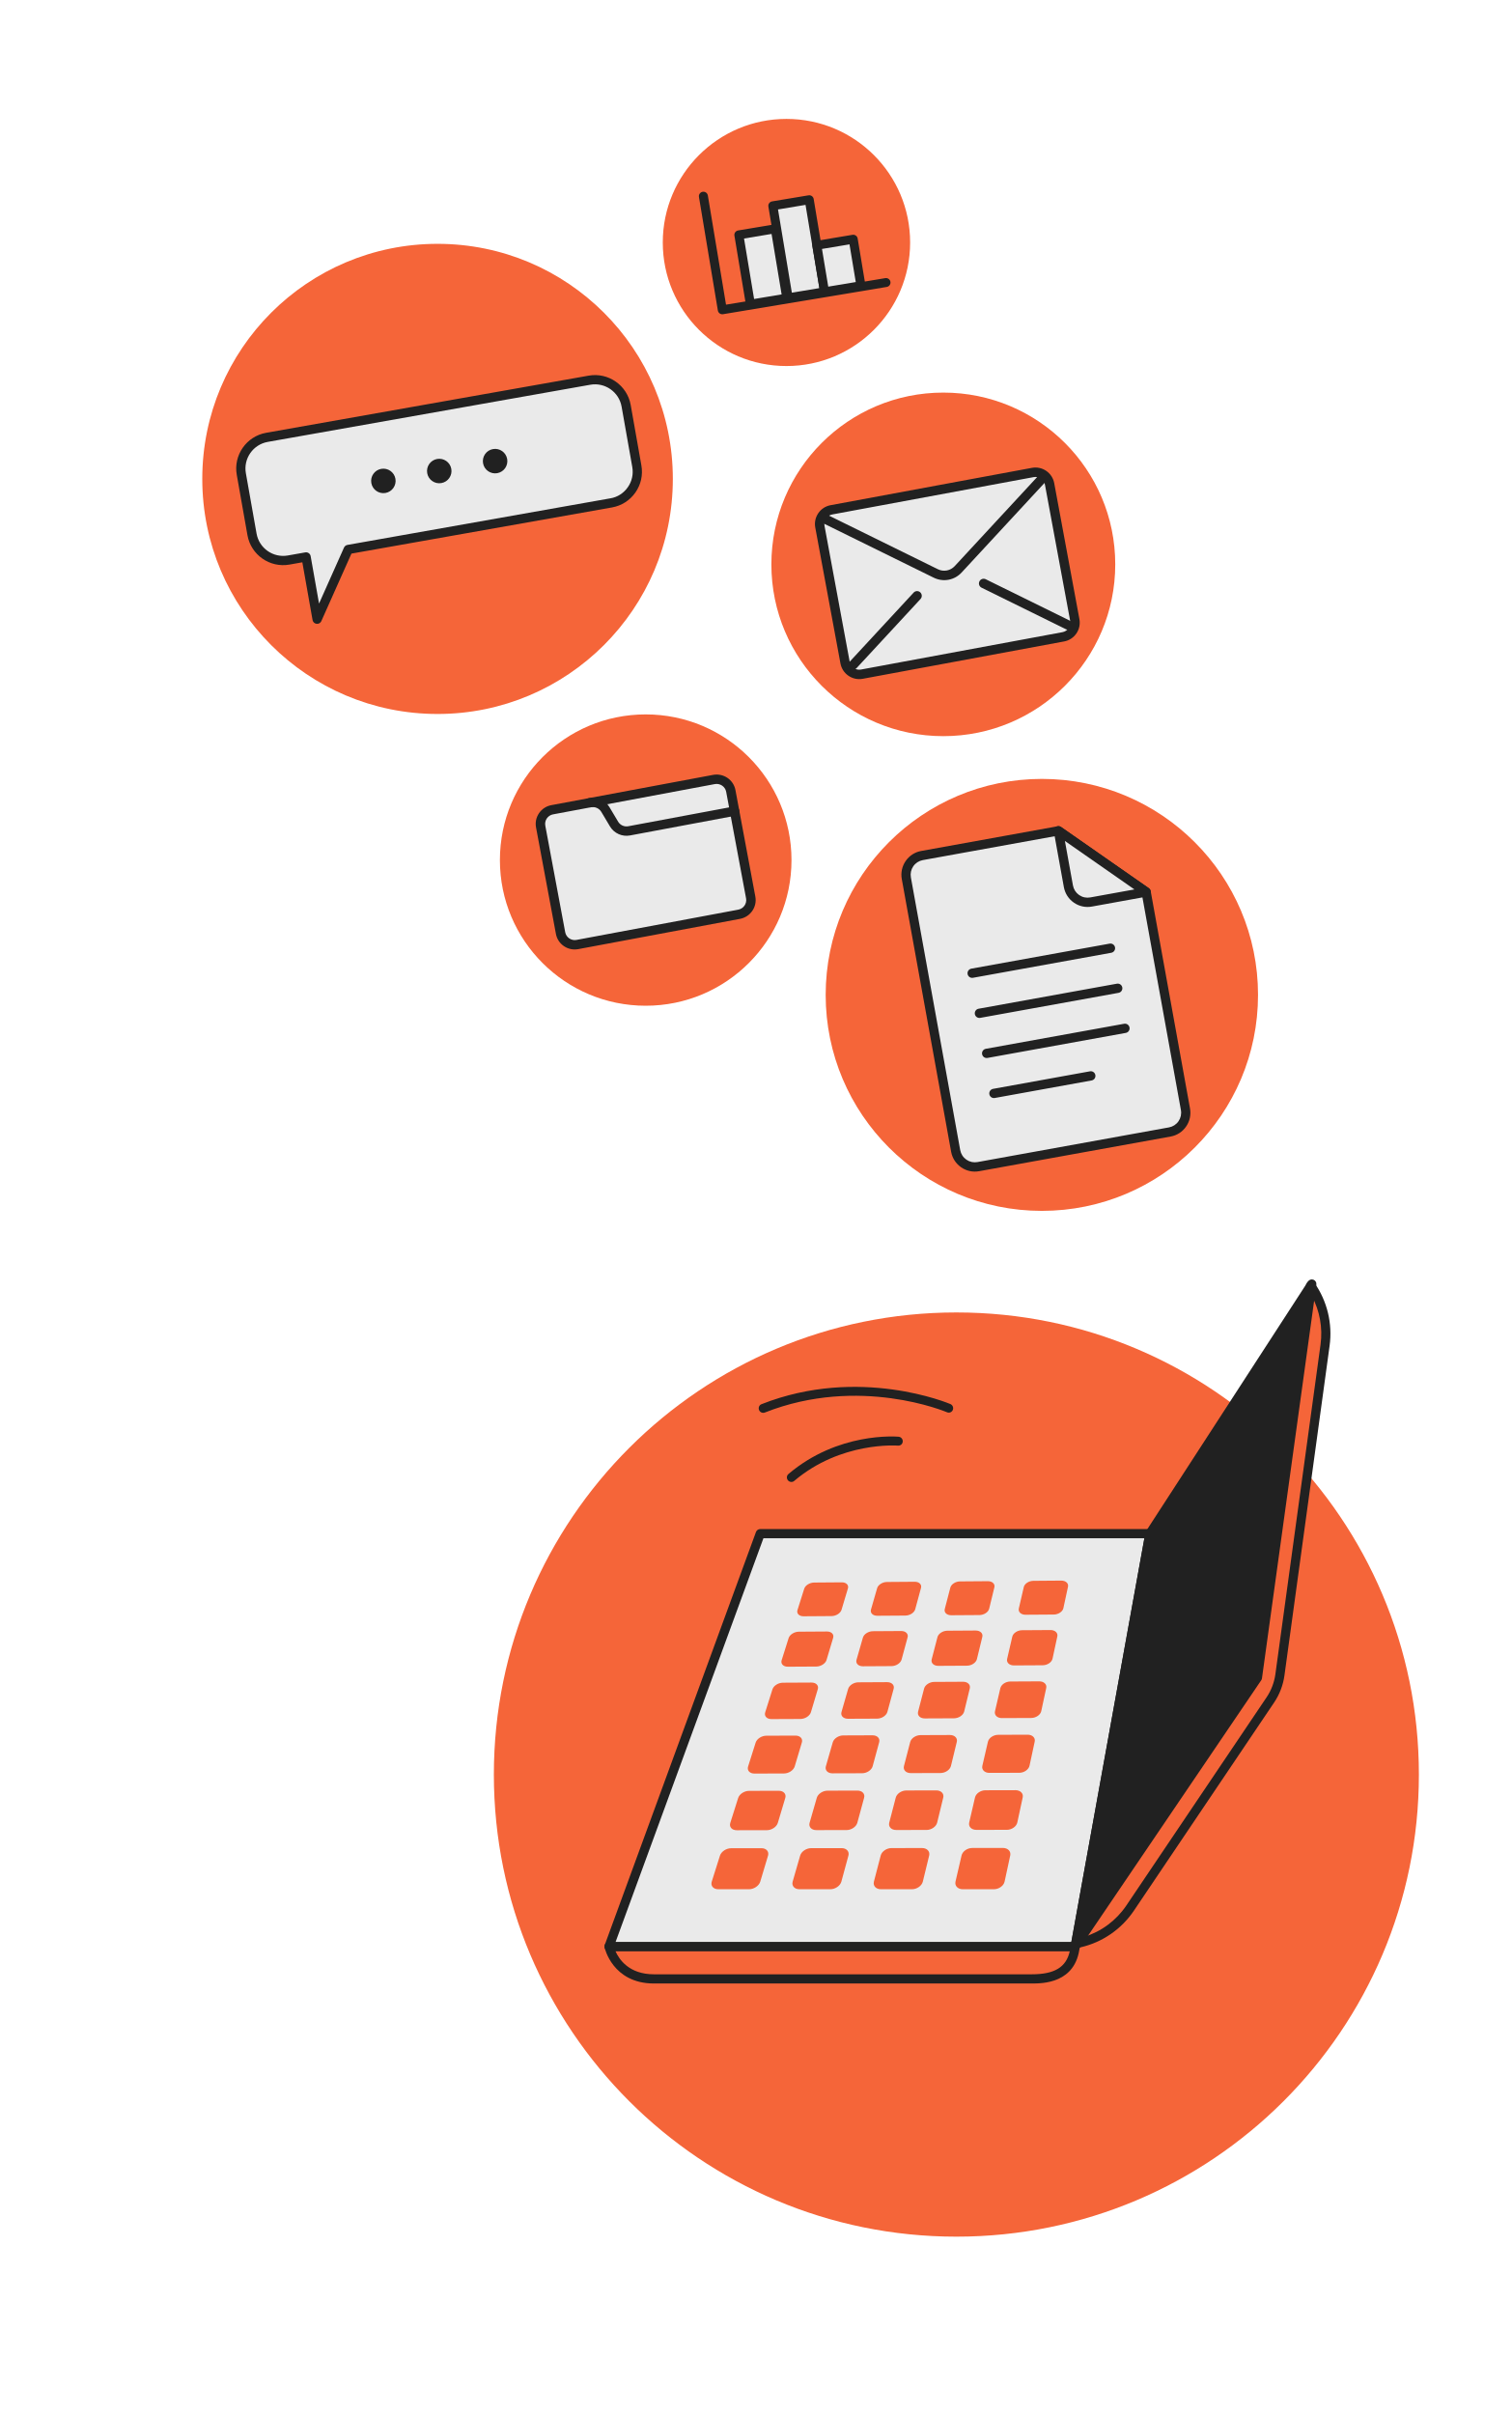
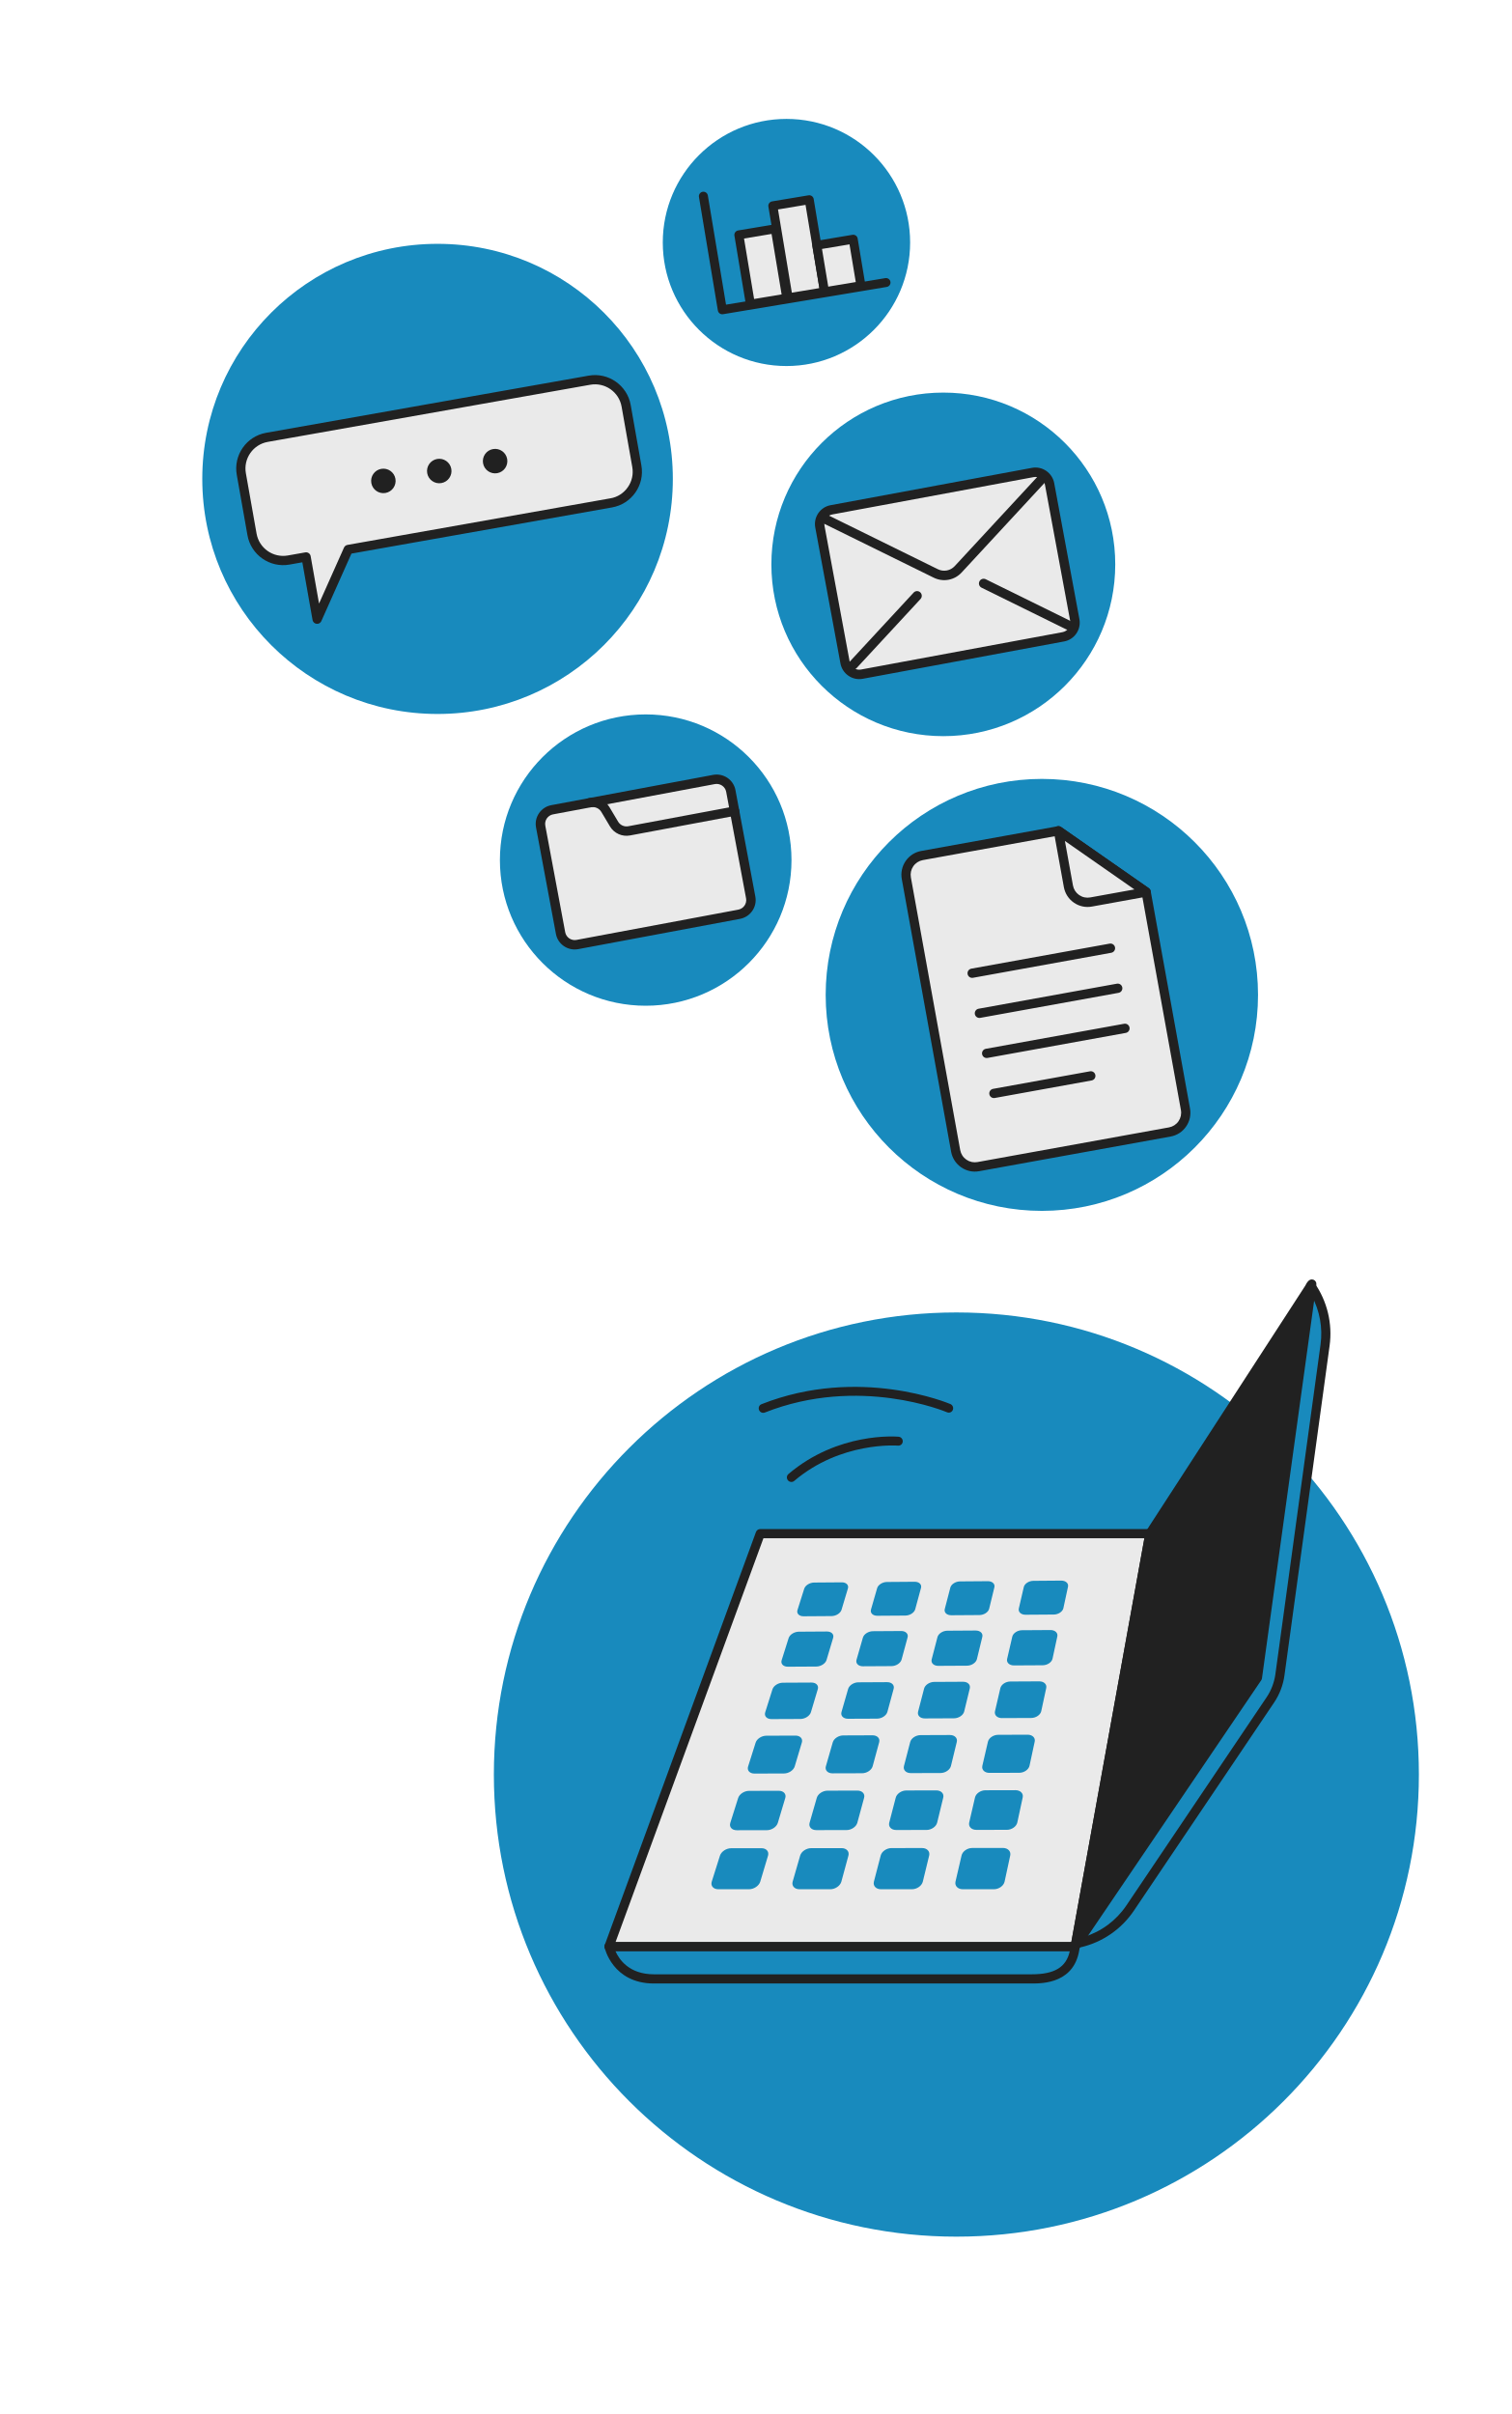
<svg xmlns="http://www.w3.org/2000/svg" width="340" height="543" viewBox="0 0 340 543" fill="none">
-   <path d="M215.143 503.109C272.606 503.109 319.189 456.571 319.189 399.164C319.189 341.757 272.606 295.219 215.143 295.219C157.681 295.219 111.098 341.757 111.098 399.164C111.098 456.571 157.681 503.109 215.143 503.109Z" fill="#f56539" />
-   <path d="M285.78 382.363L254.239 429.186C251.573 433.144 247.513 435.941 242.876 437.016L242.227 437.167L294.855 289.16C297.577 293.065 298.731 297.858 298.084 302.579L287.926 376.734C287.651 378.752 286.916 380.677 285.78 382.363Z" fill="#f56539" />
+   <path d="M215.143 503.109C272.606 503.109 319.189 456.571 319.189 399.164C319.189 341.757 272.606 295.219 215.143 295.219C157.681 295.219 111.098 341.757 111.098 399.164C111.098 456.571 157.681 503.109 215.143 503.109Z" fill="#188abd" />
+   <path d="M285.78 382.363L254.239 429.186C251.573 433.144 247.513 435.941 242.876 437.016L242.227 437.167L294.855 289.16C297.577 293.065 298.731 297.858 298.084 302.579L287.926 376.734C287.651 378.752 286.916 380.677 285.78 382.363Z" fill="#188abd" />
  <path d="M242.224 438.201C241.934 438.201 241.653 438.078 241.455 437.855C241.205 437.572 241.129 437.176 241.256 436.82L293.885 288.813C294.014 288.449 294.336 288.189 294.717 288.136C295.106 288.085 295.478 288.252 295.698 288.568C298.578 292.699 299.788 297.726 299.102 302.721L288.946 376.876C288.65 379.038 287.85 381.136 286.633 382.942L255.09 429.765C252.27 433.954 248.013 436.887 243.105 438.024L242.456 438.175C242.38 438.193 242.302 438.201 242.224 438.201ZM295.104 291.532L243.844 435.687C247.733 434.496 251.089 432.016 253.386 428.607L284.928 381.784C285.969 380.239 286.653 378.444 286.907 376.595L297.064 302.44C297.581 298.657 296.888 294.854 295.104 291.532Z" fill="#212121" />
-   <path d="M147.116 445.131H232.076C236.915 445.131 241.217 443.781 241.867 437.842C236.109 437.842 137.012 437.842 137.012 437.842C137.012 437.842 138.513 445.131 147.116 445.131Z" fill="#f56539" />
+   <path d="M147.116 445.131H232.076C236.915 445.131 241.217 443.781 241.867 437.842C236.109 437.842 137.012 437.842 137.012 437.842C137.012 437.842 138.513 445.131 147.116 445.131Z" fill="#188abd" />
  <path d="M232.076 446.164H147.115C137.783 446.164 136.019 438.132 136.002 438.05C135.939 437.746 136.016 437.429 136.212 437.188C136.406 436.947 136.701 436.807 137.01 436.807H241.866C242.158 436.807 242.437 436.932 242.633 437.151C242.828 437.37 242.921 437.661 242.889 437.954C241.992 446.164 234.529 446.164 232.076 446.164ZM138.444 438.875C139.269 440.756 141.52 444.097 147.115 444.097H232.076C237.222 444.097 239.857 442.52 240.659 438.875H138.444Z" fill="#212121" />
  <path d="M137.008 437.842H241.863L258.668 344.975H171.018L137.008 437.842Z" fill="#EAEAEA" />
  <path d="M241.866 438.876H137.01C136.673 438.876 136.358 438.71 136.165 438.433C135.973 438.156 135.928 437.802 136.044 437.485L170.056 344.618C170.205 344.211 170.591 343.941 171.021 343.941H258.669C258.975 343.941 259.264 344.077 259.46 344.312C259.656 344.548 259.738 344.858 259.682 345.159L242.88 438.026C242.789 438.518 242.363 438.876 241.866 438.876ZM138.485 436.808H241.006L257.436 346.009H171.739L138.485 436.808Z" fill="#212121" />
  <path d="M282.869 377.37L241.867 437.841L258.672 344.974L295.103 288.822L282.869 377.37Z" fill="#212121" />
  <path d="M241.869 438.875C241.739 438.875 241.606 438.85 241.479 438.798C241.028 438.613 240.77 438.137 240.856 437.657L257.66 344.79C257.685 344.654 257.736 344.525 257.81 344.41L294.241 288.258C294.503 287.852 295.015 287.686 295.464 287.854C295.916 288.024 296.19 288.485 296.124 288.964L283.891 377.511C283.869 377.669 283.811 377.819 283.722 377.951L242.721 438.422C242.524 438.713 242.202 438.875 241.869 438.875ZM259.649 345.364L243.75 433.232L281.884 376.988L293.45 293.264L259.649 345.364ZM282.87 377.37H282.881H282.87Z" fill="#212121" />
-   <path d="M218.705 415.683L225.61 415.675C226.721 415.674 227.459 416.428 227.258 417.362L225.995 423.234C225.79 424.187 224.71 424.962 223.584 424.962H216.583C215.458 424.962 214.727 424.188 214.948 423.236L216.308 417.372C216.524 416.438 217.596 415.684 218.705 415.683ZM198.117 417.387L196.595 423.24C196.348 424.19 197.054 424.963 198.174 424.963H205.148C206.269 424.963 207.366 424.19 207.598 423.238L209.023 417.378C209.249 416.446 208.536 415.694 207.43 415.695L200.553 415.702C199.449 415.702 198.358 416.456 198.117 417.387ZM179.998 417.403L178.316 423.243C178.044 424.191 178.725 424.962 179.84 424.962H186.785C187.902 424.962 189.017 424.19 189.274 423.241L190.859 417.393C191.112 416.463 190.422 415.713 189.32 415.714L182.471 415.721C181.374 415.722 180.266 416.473 179.998 417.403ZM161.956 417.417L160.115 423.246C159.816 424.193 160.473 424.962 161.583 424.962H168.499C169.611 424.962 170.743 424.192 171.027 423.244L172.772 417.408C173.05 416.48 172.385 415.73 171.288 415.731L164.467 415.738C163.372 415.741 162.248 416.491 161.956 417.417ZM219.333 404.324L218.028 409.953C217.816 410.867 218.536 411.609 219.638 411.607L226.5 411.597C227.603 411.595 228.658 410.851 228.855 409.935L230.066 404.298C230.259 403.402 229.532 402.679 228.444 402.681L221.675 402.698C220.59 402.702 219.541 403.427 219.333 404.324ZM201.501 404.365L200.04 409.984C199.804 410.896 200.5 411.636 201.597 411.635L208.431 411.625C209.53 411.623 210.602 410.88 210.823 409.967L212.191 404.341C212.408 403.446 211.705 402.726 210.621 402.728L203.88 402.744C202.798 402.746 201.734 403.471 201.501 404.365ZM183.74 404.406L182.126 410.014C181.864 410.925 182.537 411.663 183.629 411.662L190.436 411.652C191.531 411.65 192.62 410.907 192.867 409.997L194.389 404.382C194.631 403.489 193.952 402.77 192.872 402.772L186.157 402.789C185.078 402.791 183.997 403.514 183.74 404.406ZM166.05 404.447L164.283 410.044C163.996 410.953 164.645 411.69 165.733 411.689L172.513 411.679C173.603 411.676 174.708 410.936 174.98 410.027L176.656 404.423C176.923 403.532 176.266 402.813 175.19 402.816L168.502 402.832C167.429 402.835 166.331 403.557 166.05 404.447ZM222.24 391.79L220.985 397.2C220.781 398.078 221.492 398.789 222.571 398.786L229.299 398.766C230.381 398.763 231.412 398.045 231.601 397.167L232.765 391.751C232.951 390.89 232.235 390.196 231.168 390.201L224.53 390.226C223.464 390.231 222.44 390.929 222.24 391.79ZM204.753 391.855L203.35 397.255C203.122 398.131 203.809 398.84 204.885 398.837L211.586 398.818C212.664 398.814 213.711 398.099 213.924 397.222L215.238 391.816C215.447 390.956 214.754 390.265 213.691 390.269L207.079 390.295C206.017 390.299 204.976 390.996 204.753 391.855ZM187.335 391.92L185.784 397.31C185.531 398.184 186.195 398.892 187.267 398.889L193.941 398.869C195.015 398.866 196.077 398.152 196.315 397.276L197.778 391.881C198.01 391.023 197.34 390.333 196.281 390.337L189.695 390.363C188.638 390.367 187.581 391.063 187.335 391.92ZM169.985 391.985L168.286 397.363C168.01 398.237 168.652 398.943 169.719 398.94L176.367 398.92C177.435 398.917 178.515 398.204 178.777 397.33L180.387 391.945C180.643 391.088 179.994 390.399 178.939 390.403L172.379 390.429C171.327 390.434 170.254 391.13 169.985 391.985ZM225.034 379.742L223.827 384.943C223.632 385.787 224.331 386.468 225.39 386.464L231.988 386.435C233.049 386.431 234.057 385.741 234.238 384.895L235.358 379.688C235.536 378.86 234.831 378.194 233.784 378.2L227.274 378.234C226.228 378.241 225.225 378.915 225.034 379.742ZM207.879 379.83L206.53 385.021C206.31 385.864 206.988 386.545 208.043 386.54L214.615 386.511C215.673 386.506 216.696 385.817 216.901 384.974L218.165 379.776C218.365 378.949 217.683 378.284 216.639 378.29L210.153 378.325C209.111 378.331 208.093 379.003 207.879 379.83ZM190.79 379.916L189.299 385.099C189.057 385.94 189.712 386.619 190.763 386.615L197.309 386.587C198.363 386.583 199.401 385.895 199.63 385.053L201.037 379.865C201.26 379.039 200.599 378.376 199.56 378.381L193.098 378.416C192.061 378.42 191.028 379.092 190.79 379.916ZM173.768 380.002L172.134 385.175C171.869 386.015 172.503 386.693 173.549 386.688L180.07 386.66C181.119 386.656 182.174 385.969 182.425 385.129L183.973 379.949C184.219 379.126 183.58 378.463 182.544 378.469L176.107 378.503C175.075 378.51 174.027 379.179 173.768 380.002ZM227.721 368.151L226.56 373.156C226.372 373.968 227.062 374.622 228.1 374.617L234.573 374.581C235.614 374.575 236.6 373.91 236.775 373.097L237.853 368.087C238.024 367.29 237.33 366.65 236.302 366.657L229.913 366.699C228.887 366.705 227.907 367.354 227.721 368.151ZM210.887 368.258L209.588 373.255C209.377 374.065 210.045 374.719 211.08 374.713L217.529 374.677C218.565 374.671 219.567 374.007 219.763 373.196L220.979 368.194C221.173 367.399 220.499 366.761 219.475 366.767L213.109 366.808C212.089 366.815 211.094 367.464 210.887 368.258ZM194.115 368.365L192.679 373.353C192.447 374.162 193.093 374.815 194.125 374.809L200.549 374.773C201.581 374.767 202.597 374.104 202.818 373.294L204.171 368.301C204.386 367.506 203.734 366.869 202.715 366.876L196.373 366.917C195.354 366.924 194.344 367.572 194.115 368.365ZM177.407 368.472L175.836 373.451C175.58 374.258 176.206 374.911 177.234 374.904L183.633 374.868C184.663 374.862 185.693 374.201 185.935 373.392L187.425 368.408C187.662 367.616 187.031 366.979 186.015 366.986L179.697 367.027C178.682 367.034 177.658 367.68 177.407 368.472ZM230.309 356.991L229.191 361.811C229.01 362.592 229.69 363.222 230.71 363.215L237.063 363.17C238.084 363.163 239.05 362.521 239.217 361.739L240.255 356.914C240.42 356.146 239.736 355.532 238.728 355.539L232.454 355.588C231.447 355.598 230.487 356.224 230.309 356.991ZM213.783 357.117L212.532 361.929C212.329 362.709 212.988 363.338 214.004 363.33L220.334 363.287C221.352 363.28 222.331 362.639 222.521 361.858L223.692 357.042C223.879 356.275 223.215 355.662 222.21 355.669L215.961 355.718C214.956 355.726 213.981 356.353 213.783 357.117ZM197.318 357.244L195.935 362.047C195.711 362.826 196.349 363.453 197.361 363.446L203.667 363.403C204.681 363.395 205.675 362.757 205.886 361.976L207.19 357.168C207.398 356.403 206.754 355.79 205.752 355.798L199.526 355.846C198.525 355.854 197.537 356.479 197.318 357.244ZM180.913 357.369L179.398 362.164C179.152 362.943 179.771 363.569 180.779 363.562L187.061 363.518C188.071 363.511 189.08 362.873 189.312 362.094L190.747 357.294C190.976 356.53 190.352 355.918 189.354 355.927L183.151 355.975C182.156 355.982 181.153 356.606 180.913 357.369Z" fill="#f56539" />
-   <path d="M98.431 160.6C127.663 160.6 151.359 136.927 151.359 107.724C151.359 78.521 127.663 54.848 98.431 54.848C69.2 54.848 45.504 78.521 45.504 107.724C45.504 136.927 69.2 160.6 98.431 160.6Z" fill="#f56539" />
+   <path d="M218.705 415.683L225.61 415.675C226.721 415.674 227.459 416.428 227.258 417.362L225.995 423.234C225.79 424.187 224.71 424.962 223.584 424.962H216.583C215.458 424.962 214.727 424.188 214.948 423.236L216.308 417.372C216.524 416.438 217.596 415.684 218.705 415.683ZM198.117 417.387L196.595 423.24C196.348 424.19 197.054 424.963 198.174 424.963H205.148C206.269 424.963 207.366 424.19 207.598 423.238L209.023 417.378C209.249 416.446 208.536 415.694 207.43 415.695L200.553 415.702C199.449 415.702 198.358 416.456 198.117 417.387ZM179.998 417.403L178.316 423.243C178.044 424.191 178.725 424.962 179.84 424.962H186.785C187.902 424.962 189.017 424.19 189.274 423.241L190.859 417.393C191.112 416.463 190.422 415.713 189.32 415.714L182.471 415.721C181.374 415.722 180.266 416.473 179.998 417.403ZM161.956 417.417L160.115 423.246C159.816 424.193 160.473 424.962 161.583 424.962H168.499C169.611 424.962 170.743 424.192 171.027 423.244L172.772 417.408C173.05 416.48 172.385 415.73 171.288 415.731L164.467 415.738C163.372 415.741 162.248 416.491 161.956 417.417ZM219.333 404.324L218.028 409.953C217.816 410.867 218.536 411.609 219.638 411.607L226.5 411.597C227.603 411.595 228.658 410.851 228.855 409.935L230.066 404.298C230.259 403.402 229.532 402.679 228.444 402.681L221.675 402.698C220.59 402.702 219.541 403.427 219.333 404.324ZM201.501 404.365L200.04 409.984C199.804 410.896 200.5 411.636 201.597 411.635L208.431 411.625C209.53 411.623 210.602 410.88 210.823 409.967L212.191 404.341C212.408 403.446 211.705 402.726 210.621 402.728L203.88 402.744C202.798 402.746 201.734 403.471 201.501 404.365ZM183.74 404.406L182.126 410.014C181.864 410.925 182.537 411.663 183.629 411.662L190.436 411.652C191.531 411.65 192.62 410.907 192.867 409.997L194.389 404.382C194.631 403.489 193.952 402.77 192.872 402.772L186.157 402.789C185.078 402.791 183.997 403.514 183.74 404.406ZM166.05 404.447L164.283 410.044C163.996 410.953 164.645 411.69 165.733 411.689L172.513 411.679C173.603 411.676 174.708 410.936 174.98 410.027L176.656 404.423C176.923 403.532 176.266 402.813 175.19 402.816L168.502 402.832C167.429 402.835 166.331 403.557 166.05 404.447ZM222.24 391.79L220.985 397.2C220.781 398.078 221.492 398.789 222.571 398.786L229.299 398.766C230.381 398.763 231.412 398.045 231.601 397.167L232.765 391.751C232.951 390.89 232.235 390.196 231.168 390.201L224.53 390.226C223.464 390.231 222.44 390.929 222.24 391.79ZM204.753 391.855L203.35 397.255C203.122 398.131 203.809 398.84 204.885 398.837L211.586 398.818C212.664 398.814 213.711 398.099 213.924 397.222L215.238 391.816C215.447 390.956 214.754 390.265 213.691 390.269L207.079 390.295C206.017 390.299 204.976 390.996 204.753 391.855ZM187.335 391.92L185.784 397.31C185.531 398.184 186.195 398.892 187.267 398.889L193.941 398.869C195.015 398.866 196.077 398.152 196.315 397.276L197.778 391.881C198.01 391.023 197.34 390.333 196.281 390.337L189.695 390.363C188.638 390.367 187.581 391.063 187.335 391.92ZM169.985 391.985L168.286 397.363C168.01 398.237 168.652 398.943 169.719 398.94L176.367 398.92C177.435 398.917 178.515 398.204 178.777 397.33L180.387 391.945C180.643 391.088 179.994 390.399 178.939 390.403L172.379 390.429C171.327 390.434 170.254 391.13 169.985 391.985ZM225.034 379.742L223.827 384.943C223.632 385.787 224.331 386.468 225.39 386.464L231.988 386.435C233.049 386.431 234.057 385.741 234.238 384.895L235.358 379.688C235.536 378.86 234.831 378.194 233.784 378.2L227.274 378.234C226.228 378.241 225.225 378.915 225.034 379.742ZM207.879 379.83L206.53 385.021C206.31 385.864 206.988 386.545 208.043 386.54L214.615 386.511C215.673 386.506 216.696 385.817 216.901 384.974L218.165 379.776C218.365 378.949 217.683 378.284 216.639 378.29L210.153 378.325C209.111 378.331 208.093 379.003 207.879 379.83ZM190.79 379.916L189.299 385.099C189.057 385.94 189.712 386.619 190.763 386.615L197.309 386.587C198.363 386.583 199.401 385.895 199.63 385.053L201.037 379.865C201.26 379.039 200.599 378.376 199.56 378.381L193.098 378.416C192.061 378.42 191.028 379.092 190.79 379.916ZM173.768 380.002L172.134 385.175C171.869 386.015 172.503 386.693 173.549 386.688L180.07 386.66C181.119 386.656 182.174 385.969 182.425 385.129L183.973 379.949C184.219 379.126 183.58 378.463 182.544 378.469L176.107 378.503C175.075 378.51 174.027 379.179 173.768 380.002ZM227.721 368.151L226.56 373.156C226.372 373.968 227.062 374.622 228.1 374.617L234.573 374.581C235.614 374.575 236.6 373.91 236.775 373.097L237.853 368.087C238.024 367.29 237.33 366.65 236.302 366.657L229.913 366.699C228.887 366.705 227.907 367.354 227.721 368.151ZM210.887 368.258L209.588 373.255C209.377 374.065 210.045 374.719 211.08 374.713L217.529 374.677C218.565 374.671 219.567 374.007 219.763 373.196L220.979 368.194C221.173 367.399 220.499 366.761 219.475 366.767L213.109 366.808C212.089 366.815 211.094 367.464 210.887 368.258ZM194.115 368.365L192.679 373.353C192.447 374.162 193.093 374.815 194.125 374.809L200.549 374.773C201.581 374.767 202.597 374.104 202.818 373.294L204.171 368.301C204.386 367.506 203.734 366.869 202.715 366.876L196.373 366.917C195.354 366.924 194.344 367.572 194.115 368.365ZM177.407 368.472L175.836 373.451C175.58 374.258 176.206 374.911 177.234 374.904L183.633 374.868C184.663 374.862 185.693 374.201 185.935 373.392L187.425 368.408C187.662 367.616 187.031 366.979 186.015 366.986L179.697 367.027C178.682 367.034 177.658 367.68 177.407 368.472ZM230.309 356.991L229.191 361.811C229.01 362.592 229.69 363.222 230.71 363.215L237.063 363.17C238.084 363.163 239.05 362.521 239.217 361.739L240.255 356.914C240.42 356.146 239.736 355.532 238.728 355.539L232.454 355.588C231.447 355.598 230.487 356.224 230.309 356.991ZM213.783 357.117L212.532 361.929C212.329 362.709 212.988 363.338 214.004 363.33L220.334 363.287C221.352 363.28 222.331 362.639 222.521 361.858L223.692 357.042C223.879 356.275 223.215 355.662 222.21 355.669L215.961 355.718C214.956 355.726 213.981 356.353 213.783 357.117ZM197.318 357.244L195.935 362.047C195.711 362.826 196.349 363.453 197.361 363.446L203.667 363.403C204.681 363.395 205.675 362.757 205.886 361.976L207.19 357.168C207.398 356.403 206.754 355.79 205.752 355.798L199.526 355.846C198.525 355.854 197.537 356.479 197.318 357.244ZM180.913 357.369L179.398 362.164C179.152 362.943 179.771 363.569 180.779 363.562L187.061 363.518C188.071 363.511 189.08 362.873 189.312 362.094L190.747 357.294C190.976 356.53 190.352 355.918 189.354 355.927L183.151 355.975C182.156 355.982 181.153 356.606 180.913 357.369Z" fill="#188abd" />
+   <path d="M98.431 160.6C127.663 160.6 151.359 136.927 151.359 107.724C151.359 78.521 127.663 54.848 98.431 54.848C69.2 54.848 45.504 78.521 45.504 107.724C45.504 136.927 69.2 160.6 98.431 160.6Z" fill="#188abd" />
  <path d="M213.961 317.607C213.696 317.773 213.356 317.81 213.043 317.673C212.848 317.589 193.313 309.328 172.052 317.732C171.542 317.934 170.961 317.678 170.752 317.161C170.544 316.644 170.785 316.056 171.296 315.859C193.338 307.144 213.6 315.741 213.802 315.828C214.31 316.049 214.552 316.641 214.343 317.151C214.262 317.347 214.127 317.503 213.961 317.607Z" fill="#212121" />
  <path d="M202.621 325.034C202.447 325.143 202.237 325.198 202.016 325.178C201.888 325.168 189.185 324.176 178.661 333.117C178.248 333.47 177.615 333.411 177.255 332.984C176.896 332.557 176.944 331.923 177.362 331.568C188.526 322.081 201.604 323.126 202.155 323.175C202.703 323.224 203.117 323.711 203.078 324.264C203.056 324.596 202.877 324.874 202.621 325.034Z" fill="#212121" />
  <path d="M132.615 85.521L60.054 98.376C56.187 99.062 53.606 102.753 54.291 106.621L56.695 120.209C57.38 124.077 61.071 126.657 64.938 125.972L68.861 125.278L71.341 139.286L78.338 123.599L137.5 113.118C141.368 112.432 143.949 108.742 143.265 104.873L140.86 91.285C140.174 87.416 136.483 84.835 132.615 85.521Z" fill="#EAEAEA" />
  <path d="M71.519 140.309C71.419 140.327 71.314 140.33 71.209 140.318C70.755 140.262 70.391 139.917 70.312 139.467L68.014 126.483L65.116 126.997C60.69 127.781 56.451 124.817 55.667 120.39L53.262 106.803C52.481 102.382 55.436 98.148 59.852 97.355C59.858 97.354 59.863 97.353 59.87 97.352L132.431 84.496C136.857 83.713 141.096 86.676 141.88 91.103L144.284 104.691C144.664 106.834 144.186 108.999 142.937 110.784C141.694 112.563 139.832 113.755 137.695 114.138C137.689 114.139 137.683 114.14 137.677 114.141L79.058 124.526L72.287 139.71C72.142 140.03 71.852 140.249 71.519 140.309ZM60.219 99.403C56.93 99.993 54.728 103.146 55.31 106.44L57.716 120.027C58.299 123.324 61.456 125.532 64.754 124.948L68.676 124.253C68.948 124.204 69.228 124.266 69.454 124.424C69.68 124.582 69.834 124.823 69.882 125.095L71.77 135.761L77.384 123.174C77.525 122.859 77.812 122.634 78.15 122.574C78.151 122.573 78.151 122.573 78.153 122.573L137.315 112.092C138.899 111.842 140.303 110.921 141.234 109.591C142.164 108.261 142.52 106.65 142.236 105.052L139.832 91.464C139.248 88.167 136.092 85.959 132.795 86.543L60.232 99.4C60.228 99.401 60.224 99.402 60.219 99.403Z" fill="#212121" />
  <path d="M86.729 110.885C88.225 110.617 89.221 109.186 88.953 107.689C88.684 106.192 87.254 105.196 85.757 105.465C84.26 105.733 83.264 107.165 83.533 108.661C83.801 110.158 85.232 111.154 86.729 110.885Z" fill="#212121" />
  <path d="M99.299 108.66C100.796 108.392 101.792 106.961 101.523 105.464C101.255 103.967 99.824 102.972 98.327 103.24C96.831 103.509 95.835 104.94 96.103 106.437C96.371 107.933 97.802 108.929 99.299 108.66Z" fill="#212121" />
  <path d="M111.865 106.434C113.362 106.165 114.358 104.734 114.09 103.237C113.821 101.741 112.39 100.745 110.894 101.014C109.397 101.282 108.401 102.713 108.669 104.21C108.938 105.707 110.369 106.702 111.865 106.434Z" fill="#212121" />
-   <path d="M212.205 165.589C233.566 165.589 250.883 148.29 250.883 126.949C250.883 105.609 233.566 88.309 212.205 88.309C190.844 88.309 173.527 105.609 173.527 126.949C173.527 148.29 190.844 165.589 212.205 165.589Z" fill="#f56539" />
+   <path d="M212.205 165.589C233.566 165.589 250.883 148.29 250.883 126.949C250.883 105.609 233.566 88.309 212.205 88.309C190.844 88.309 173.527 105.609 173.527 126.949C173.527 148.29 190.844 165.589 212.205 165.589Z" fill="#188abd" />
  <path d="M239.19 143.244L193.879 151.647C192.121 151.973 190.431 150.808 190.104 149.046L184.438 118.463C184.112 116.701 185.272 115.007 187.03 114.682L232.342 106.278C234.099 105.952 235.79 107.117 236.116 108.879L241.782 139.462C242.109 141.224 240.948 142.918 239.19 143.244Z" fill="#EAEAEA" />
  <path d="M239.395 144.283C239.39 144.284 239.387 144.284 239.384 144.285L194.072 152.687C191.744 153.119 189.498 151.57 189.066 149.237L183.399 118.653C182.968 116.323 184.505 114.076 186.827 113.64C186.83 113.64 186.833 113.639 186.836 113.639L232.148 105.236C233.275 105.027 234.416 105.271 235.363 105.922C236.309 106.574 236.945 107.555 237.154 108.685L242.822 139.268C243.03 140.398 242.788 141.543 242.14 142.49C241.492 143.436 240.518 144.072 239.395 144.283ZM187.217 115.723C186.038 115.944 185.258 117.085 185.477 118.268L191.144 148.853C191.25 149.426 191.573 149.925 192.053 150.255C192.534 150.586 193.113 150.71 193.686 150.604L238.998 142.202C239 142.201 239.002 142.201 239.003 142.201C239.574 142.094 240.068 141.771 240.398 141.291C240.728 140.81 240.85 140.229 240.743 139.655L235.077 109.071C234.97 108.497 234.647 107.998 234.166 107.668C233.686 107.337 233.107 107.214 232.535 107.32L187.223 115.722C187.22 115.722 187.218 115.722 187.217 115.723Z" fill="#212121" />
  <path d="M213.391 130.406C212.287 130.613 211.116 130.468 210.043 129.939L185.378 117.799C184.854 117.54 184.637 116.905 184.895 116.381C185.152 115.856 185.783 115.64 186.308 115.897L210.973 128.037C212.27 128.675 213.796 128.391 214.777 127.332L233.453 107.156C233.849 106.728 234.518 106.703 234.946 107.1C235.374 107.498 235.399 108.168 235.002 108.597L216.327 128.774C215.521 129.646 214.488 130.2 213.391 130.406Z" fill="#212121" />
  <path d="M192.104 150.615C191.785 150.674 191.445 150.587 191.189 150.35C190.76 149.952 190.736 149.282 191.132 148.853L205.529 133.298C205.925 132.869 206.593 132.846 207.021 133.242C207.45 133.64 207.474 134.31 207.078 134.739L192.682 150.295C192.522 150.467 192.319 150.574 192.104 150.615Z" fill="#212121" />
  <path d="M240.485 141.644C240.269 141.685 240.039 141.658 239.826 141.554L220.811 132.193C220.288 131.935 220.071 131.3 220.328 130.775C220.586 130.25 221.217 130.035 221.741 130.291L240.757 139.651C241.28 139.91 241.497 140.545 241.24 141.069C241.088 141.381 240.802 141.585 240.485 141.644Z" fill="#212121" />
-   <path d="M234.372 272.371C261.23 272.371 283.002 250.62 283.002 223.788C283.002 196.956 261.23 175.205 234.372 175.205C207.515 175.205 185.742 196.956 185.742 223.788C185.742 250.62 207.515 272.371 234.372 272.371Z" fill="#f56539" />
-   <path d="M145.254 226.228C163.367 226.228 178.051 211.558 178.051 193.463C178.051 175.367 163.367 160.697 145.254 160.697C127.141 160.697 112.457 175.367 112.457 193.463C112.457 211.558 127.141 226.228 145.254 226.228Z" fill="#f56539" />
-   <path d="M176.919 82.336C192.284 82.336 204.74 69.892 204.74 54.542C204.74 39.192 192.284 26.748 176.919 26.748C161.554 26.748 149.098 39.192 149.098 54.542C149.098 69.892 161.554 82.336 176.919 82.336Z" fill="#f56539" />
+   <path d="M234.372 272.371C261.23 272.371 283.002 250.62 283.002 223.788C283.002 196.956 261.23 175.205 234.372 175.205C207.515 175.205 185.742 196.956 185.742 223.788C185.742 250.62 207.515 272.371 234.372 272.371Z" fill="#188abd" />
+   <path d="M145.254 226.228C163.367 226.228 178.051 211.558 178.051 193.463C178.051 175.367 163.367 160.697 145.254 160.697C127.141 160.697 112.457 175.367 112.457 193.463C112.457 211.558 127.141 226.228 145.254 226.228Z" fill="#188abd" />
+   <path d="M176.919 82.336C192.284 82.336 204.74 69.892 204.74 54.542C204.74 39.192 192.284 26.748 176.919 26.748C161.554 26.748 149.098 39.192 149.098 54.542C149.098 69.892 161.554 82.336 176.919 82.336Z" fill="#188abd" />
  <path d="M166.275 205.649L129.892 212.456C128.128 212.787 126.431 211.633 126.104 209.88L121.626 185.913C121.297 184.161 122.463 182.471 124.228 182.141L160.61 175.334C162.375 175.005 164.072 176.158 164.399 177.911L168.877 201.878C169.205 203.63 168.04 205.319 166.275 205.649Z" fill="#EAEAEA" />
  <path d="M166.477 206.685C166.474 206.686 166.471 206.686 166.468 206.687L130.086 213.494C128.954 213.706 127.809 213.467 126.858 212.822C125.909 212.176 125.27 211.202 125.06 210.077L120.583 186.111C120.373 184.986 120.617 183.847 121.267 182.902C121.917 181.959 122.895 181.323 124.023 181.109C124.028 181.109 124.031 181.108 124.034 181.108L160.417 174.3C162.753 173.863 165.008 175.396 165.443 177.717L169.921 201.684C170.354 204.002 168.81 206.243 166.477 206.685ZM124.416 183.18C123.233 183.405 122.449 184.543 122.669 185.72L127.146 209.687C127.253 210.258 127.577 210.753 128.06 211.08C128.542 211.408 129.123 211.529 129.698 211.421L166.081 204.614C166.083 204.613 166.085 204.613 166.086 204.613C167.271 204.388 168.055 203.249 167.834 202.073L163.357 178.106C163.136 176.927 161.991 176.148 160.804 176.371L124.422 183.18C124.419 183.18 124.417 183.18 124.416 183.18Z" fill="#212121" />
  <path d="M165.445 183.488C165.444 183.489 165.444 183.489 165.443 183.489L141.724 187.926C139.953 188.257 138.146 187.446 137.228 185.908L135.271 182.625C134.795 181.829 133.861 181.41 132.944 181.581C132.367 181.689 131.814 181.312 131.707 180.74C131.6 180.17 131.98 179.618 132.554 179.51C132.555 179.509 132.556 179.509 132.556 179.509C134.346 179.175 136.17 179.993 137.097 181.548L139.053 184.83C139.52 185.611 140.436 186.022 141.336 185.854L165.056 181.417C165.632 181.309 166.185 181.686 166.292 182.257C166.4 182.829 166.02 183.38 165.445 183.488Z" fill="#212121" />
  <path d="M238.115 186.886L207.412 192.445C205.033 192.876 203.455 195.164 203.888 197.555L214.98 258.874C215.413 261.265 217.692 262.854 220.071 262.423L263.15 254.623C265.529 254.192 267.107 251.904 266.674 249.513L257.832 200.633L238.115 186.886Z" fill="#EAEAEA" />
  <path d="M263.35 255.647C263.346 255.648 263.342 255.649 263.337 255.649L220.258 263.449C218.834 263.707 217.396 263.392 216.205 262.562C215.015 261.732 214.218 260.488 213.959 259.057L202.865 197.738C202.606 196.307 202.917 194.861 203.741 193.667C204.562 192.477 205.794 191.678 207.213 191.418C207.217 191.417 207.221 191.417 207.226 191.416L237.929 185.857C238.2 185.808 238.479 185.869 238.706 186.027L258.424 199.775C258.651 199.933 258.805 200.174 258.855 200.448L267.699 249.327C267.958 250.758 267.647 252.204 266.824 253.398C266.001 254.589 264.769 255.387 263.35 255.647ZM207.59 193.473C206.716 193.633 205.956 194.125 205.45 194.859C204.942 195.594 204.751 196.486 204.91 197.368L216.004 258.687C216.164 259.569 216.656 260.337 217.389 260.847C218.122 261.358 219.01 261.552 219.888 261.393L262.966 253.594C262.968 253.594 262.971 253.593 262.973 253.593C263.847 253.432 264.608 252.94 265.114 252.206C265.622 251.471 265.814 250.579 265.654 249.697L256.887 201.244L237.876 187.989L207.598 193.471C207.595 193.472 207.593 193.472 207.59 193.473Z" fill="#212121" />
  <path d="M250 214.31C250 214.31 249.998 214.31 249.997 214.311L218.877 219.943C218.313 220.046 217.771 219.668 217.668 219.101C217.566 218.535 217.939 217.992 218.503 217.889C218.503 217.889 218.504 217.889 218.505 217.888L249.625 212.256C250.189 212.153 250.731 212.531 250.834 213.098C250.936 213.664 250.564 214.207 250 214.31Z" fill="#212121" />
  <path d="M251.632 223.324C251.632 223.324 251.631 223.324 251.63 223.324L220.51 228.957C219.945 229.059 219.404 228.682 219.301 228.115C219.198 227.549 219.572 227.006 220.135 226.902C220.135 226.902 220.136 226.902 220.137 226.902L251.258 221.269C251.822 221.167 252.364 221.544 252.466 222.112C252.568 222.678 252.195 223.221 251.632 223.324Z" fill="#212121" />
  <path d="M253.261 232.338C253.261 232.338 253.26 232.338 253.259 232.338L222.139 237.971C221.574 238.073 221.033 237.696 220.93 237.128C220.827 236.562 221.201 236.019 221.764 235.916C221.764 235.916 221.765 235.916 221.766 235.916L252.887 230.283C253.451 230.181 253.992 230.558 254.095 231.125C254.198 231.691 253.825 232.234 253.261 232.338Z" fill="#212121" />
  <path d="M245.575 243.033C245.575 243.033 245.574 243.034 245.573 243.034L223.771 246.98C223.207 247.083 222.666 246.705 222.563 246.138C222.46 245.572 222.834 245.029 223.397 244.926C223.397 244.926 223.398 244.926 223.399 244.926L245.201 240.979C245.765 240.876 246.307 241.254 246.409 241.821C246.512 242.388 246.138 242.93 245.575 243.033Z" fill="#212121" />
  <path d="M238.086 186.868L240.343 199.345C240.776 201.737 243.055 203.325 245.435 202.894L257.85 200.646L238.086 186.868Z" fill="#EAEAEA" />
  <path d="M258.038 201.674C258.037 201.674 258.037 201.674 258.036 201.674L245.62 203.922C244.197 204.18 242.758 203.865 241.567 203.036C240.377 202.206 239.579 200.961 239.32 199.53L237.063 187.053C236.988 186.637 237.169 186.217 237.522 185.989C237.876 185.761 238.331 185.77 238.676 186.01L258.439 199.79C258.786 200.031 258.953 200.457 258.863 200.869C258.777 201.281 258.451 201.598 258.038 201.674ZM239.557 189.163L241.366 199.16C241.526 200.042 242.018 200.809 242.751 201.321C243.484 201.832 244.371 202.026 245.249 201.867L255.196 200.066L239.557 189.163Z" fill="#212121" />
  <path d="M199.48 64.545C199.479 64.545 199.477 64.545 199.476 64.545L162.654 70.677C162.389 70.721 162.116 70.659 161.899 70.505C161.681 70.35 161.534 70.116 161.49 69.852L157.235 44.298C157.144 43.753 157.515 43.235 158.066 43.141C158.067 43.141 158.069 43.141 158.07 43.141C158.621 43.049 159.143 43.418 159.234 43.965L163.324 68.529L199.146 62.563C199.698 62.471 200.22 62.841 200.311 63.388C200.403 63.934 200.031 64.451 199.48 64.545Z" fill="#212121" />
  <path d="M174.401 51.465L166.211 52.83L168.804 68.413L176.994 67.048L174.401 51.465Z" fill="#EAEAEA" />
  <path d="M177.164 68.038C177.163 68.038 177.161 68.038 177.16 68.038L168.97 69.403C168.418 69.496 167.896 69.126 167.805 68.579L165.212 52.996C165.121 52.45 165.493 51.933 166.043 51.839C166.044 51.839 166.046 51.838 166.047 51.838L174.237 50.473C174.502 50.429 174.774 50.491 174.993 50.645C175.211 50.8 175.358 51.034 175.402 51.297L177.995 66.881C178.038 67.144 177.975 67.413 177.818 67.631C177.663 67.847 177.427 67.993 177.164 68.038ZM169.64 67.255L175.83 66.223L173.567 52.621L167.376 53.653L169.64 67.255Z" fill="#212121" />
  <path d="M182.042 44.926L173.852 46.291L177.297 66.998L185.487 65.633L182.042 44.926Z" fill="#EAEAEA" />
  <path d="M185.657 66.622C185.656 66.622 185.654 66.622 185.653 66.623L177.463 67.987C177.198 68.032 176.925 67.97 176.708 67.816C176.489 67.661 176.342 67.427 176.299 67.164L172.853 46.457C172.762 45.911 173.134 45.394 173.685 45.3C173.686 45.3 173.687 45.3 173.689 45.3L181.879 43.935C182.144 43.891 182.415 43.952 182.634 44.107C182.852 44.261 182.999 44.496 183.043 44.758L186.488 65.466C186.58 66.011 186.208 66.528 185.657 66.622ZM178.133 65.839L184.324 64.807L181.209 46.082L175.019 47.114L178.133 65.839Z" fill="#212121" />
  <path d="M191.936 53.809L183.746 55.174L185.486 65.633L193.676 64.269L191.936 53.809Z" fill="#EAEAEA" />
  <path d="M193.846 65.259C193.845 65.26 193.843 65.26 193.842 65.26L185.652 66.625C185.1 66.717 184.579 66.347 184.488 65.8L182.747 55.341C182.656 54.795 183.028 54.278 183.578 54.184C183.579 54.184 183.581 54.184 183.582 54.184L191.772 52.819C192.037 52.774 192.308 52.836 192.527 52.99C192.745 53.145 192.892 53.38 192.936 53.642L194.677 64.103C194.721 64.365 194.658 64.635 194.5 64.852C194.344 65.067 194.11 65.214 193.846 65.259ZM186.321 64.476L192.512 63.444L191.1 54.965L184.91 55.997L186.321 64.476Z" fill="#212121" />
</svg>
